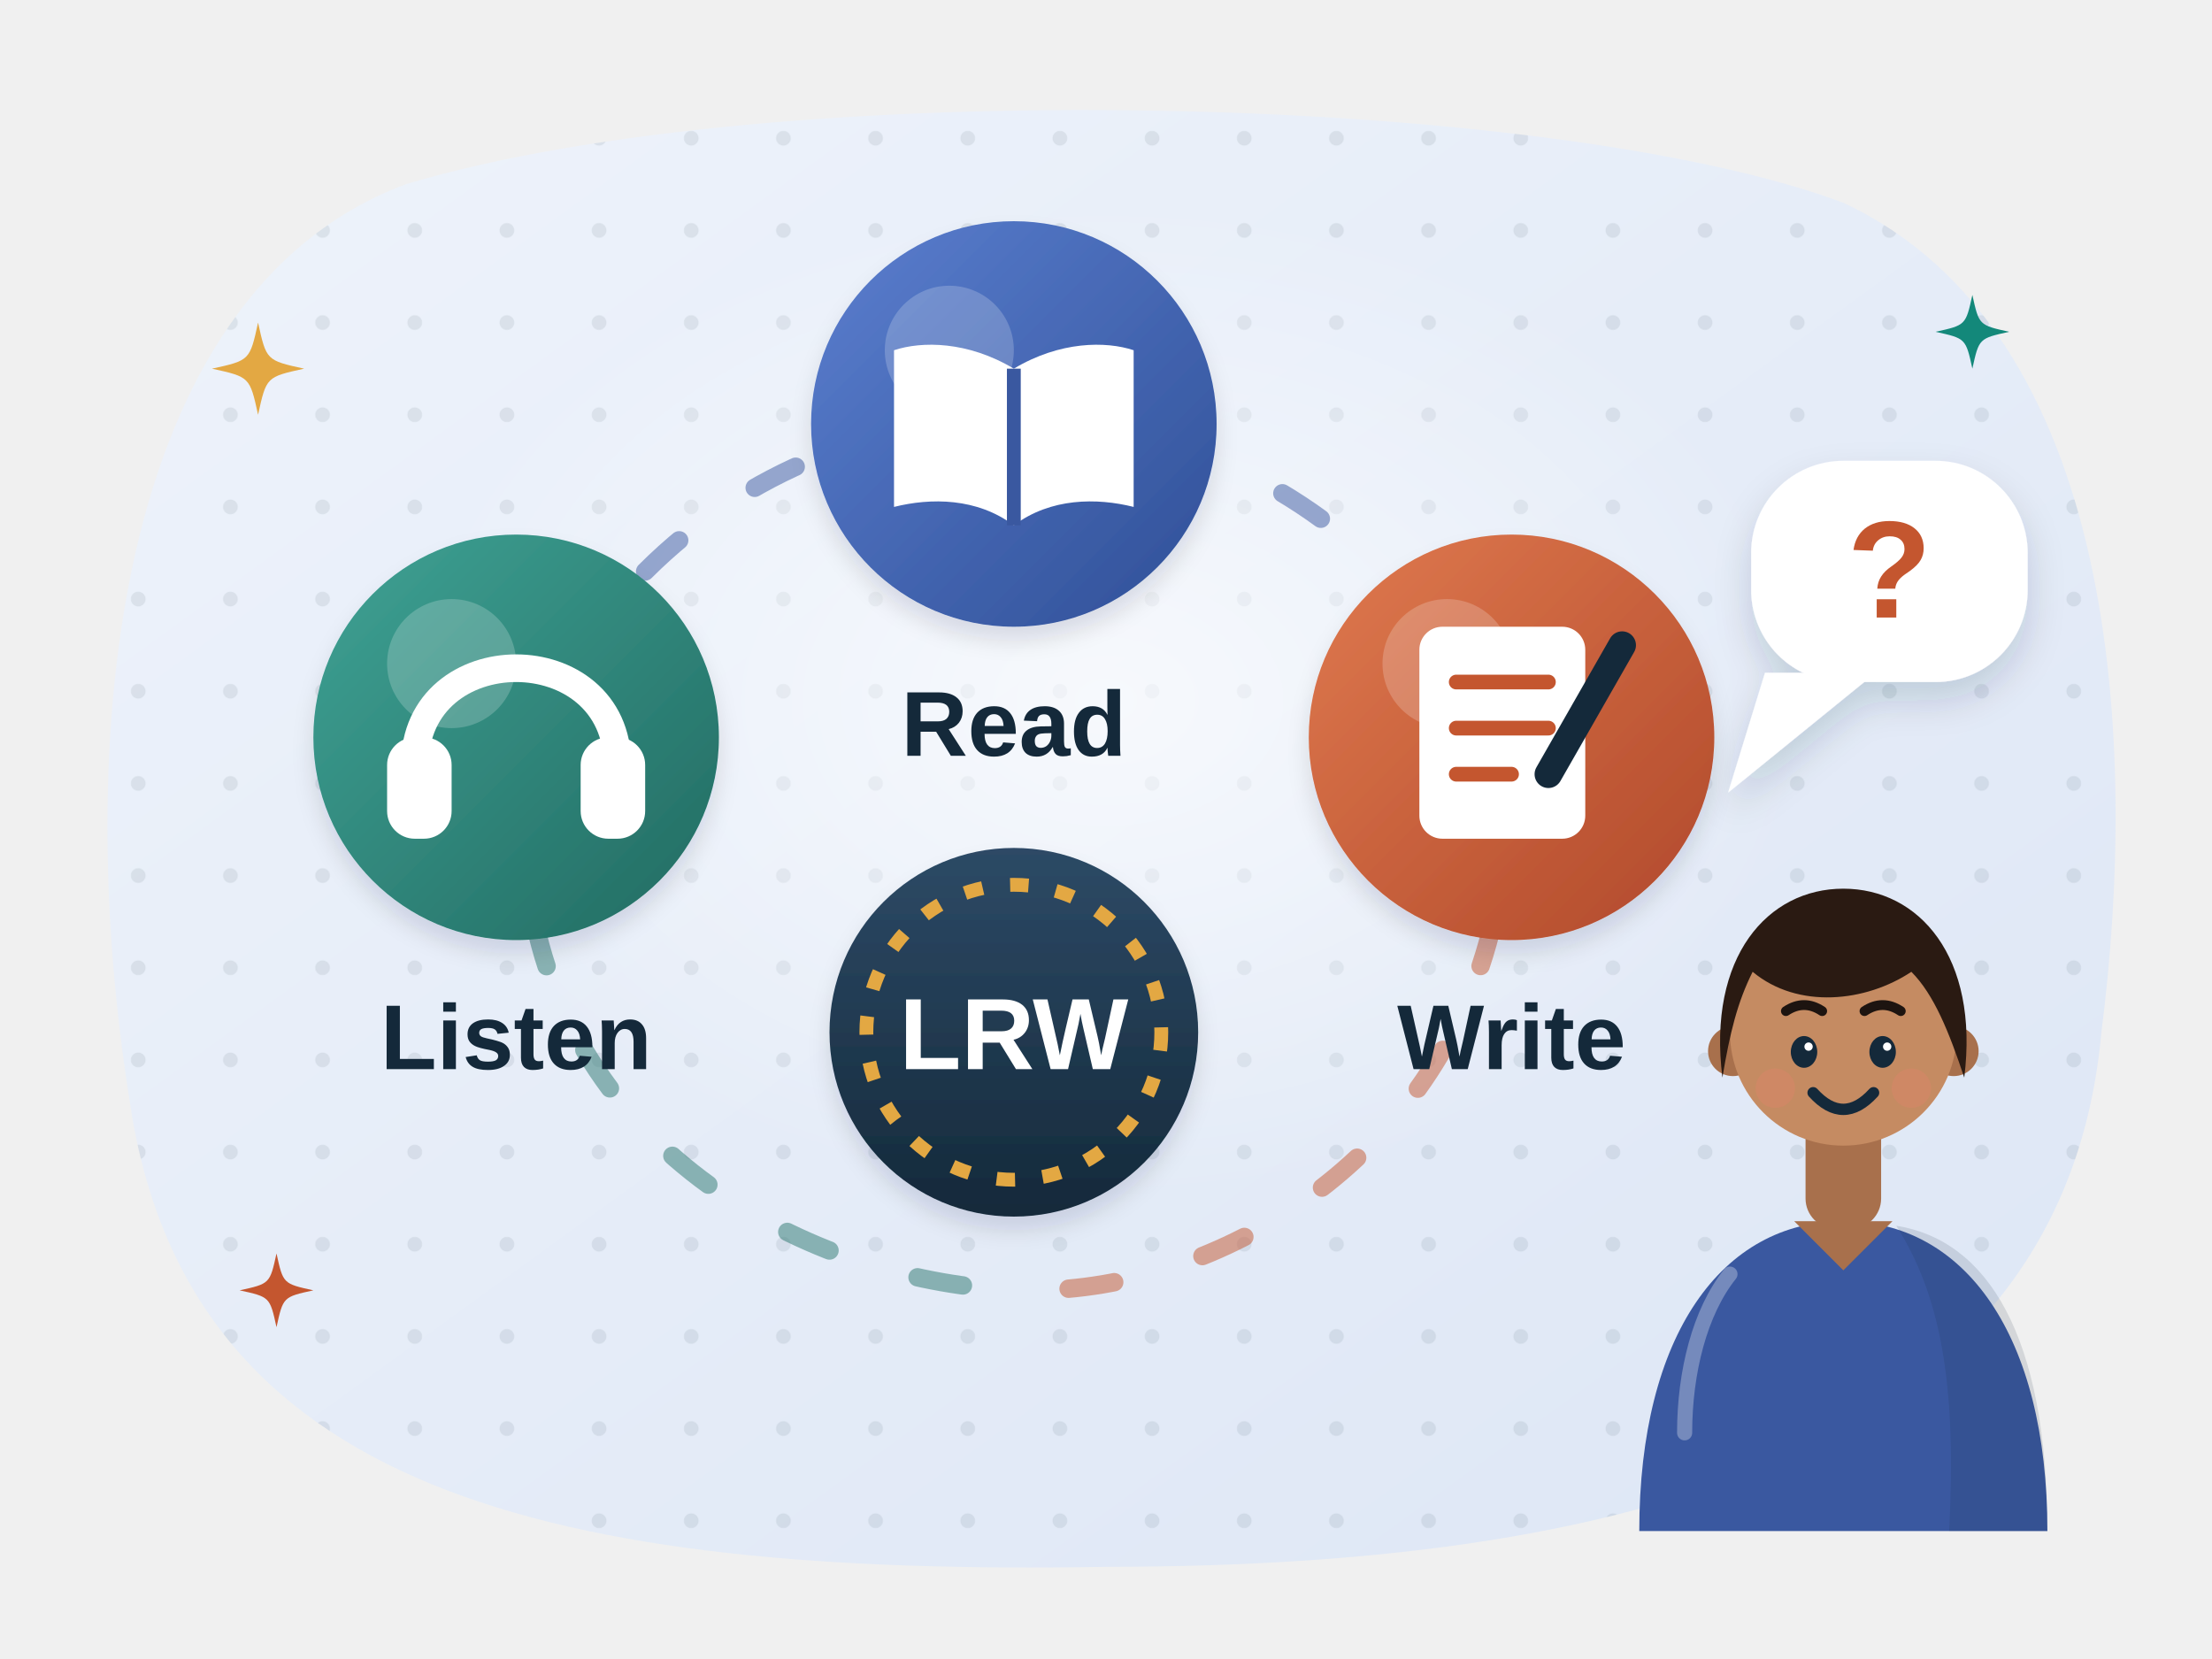
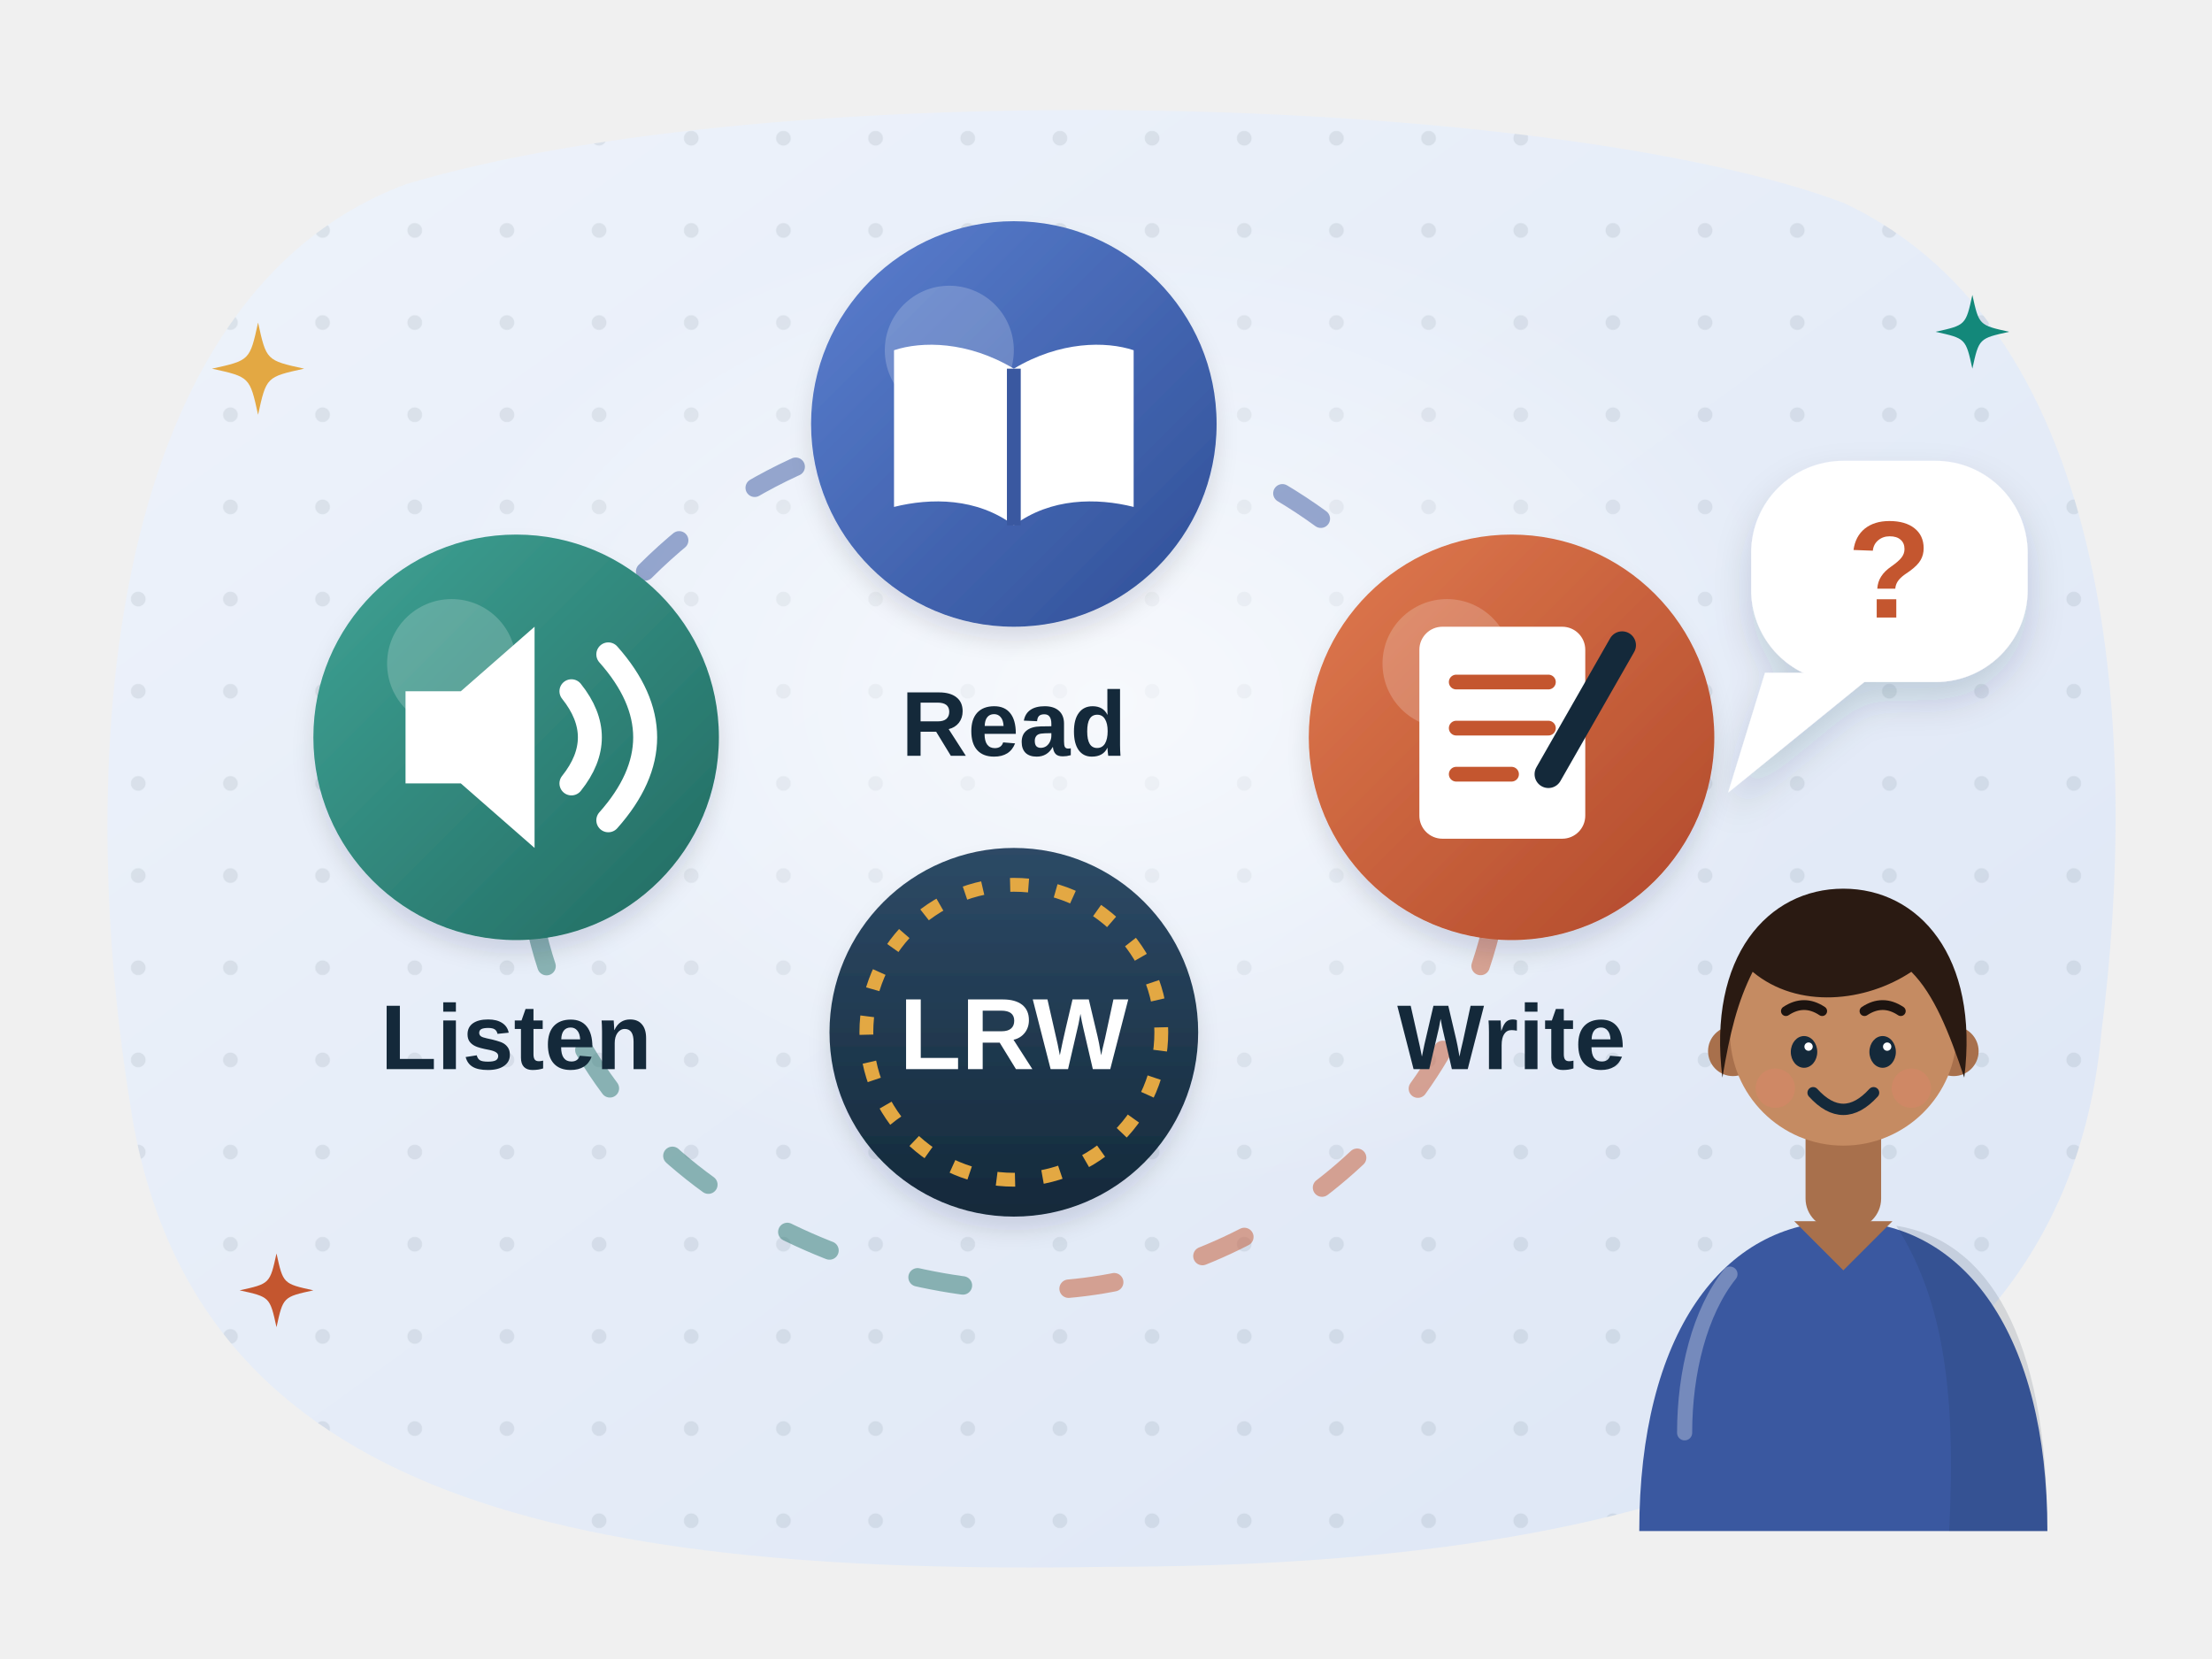
<svg xmlns="http://www.w3.org/2000/svg" viewBox="0 0 240 180" fill="none" role="img" aria-label="Three glowing badges for Listen, Read and Write circle around an LRW badge, linked by moving dotted lines; a student with a question bubble looks on.">
  <style>
.w5v1-fl{animation:w5v1-fl 6s ease-in-out infinite}.w5v1-f2{animation-delay:-2s}.w5v1-f3{animation-delay:-4s}
@keyframes w5v1-fl{50%{transform:translateY(-3px)}}
.w5v1-fs{animation:w5v1-fs 5s ease-in-out infinite}
@keyframes w5v1-fs{50%{transform:translateY(-2px)}}
.w5v1-tw{animation:w5v1-tw 3.2s ease-in-out infinite;transform-box:fill-box;transform-origin:center}.w5v1-t2{animation-delay:-1.1s}.w5v1-t3{animation-delay:-2.2s}
@keyframes w5v1-tw{0%,100%{opacity:.3;transform:scale(.6)}50%{opacity:1;transform:scale(1)}}
.w5v1-bl{animation:w5v1-bl 4.8s infinite;transform-box:fill-box;transform-origin:center}
@keyframes w5v1-bl{0%,93%,100%{transform:scaleY(1)}96%{transform:scaleY(.1)}}
.w5v1-pu{animation:w5v1-pu 3s ease-in-out infinite;transform-box:fill-box;transform-origin:center}.w5v1-p2{animation-delay:-1s}.w5v1-p3{animation-delay:-2s}
@keyframes w5v1-pu{50%{transform:scale(1.08)}}
.w5v1-ring{animation:w5v1-ring 3.6s ease-out infinite;transform-box:fill-box;transform-origin:center}.w5v1-r2{animation-delay:-1.2s}.w5v1-r3{animation-delay:-2.4s}
@keyframes w5v1-ring{0%{opacity:0;transform:scale(.85)}30%{opacity:.9}100%{opacity:0;transform:scale(1.15)}}
.w5v1-flow{stroke-dasharray:5 10;animation:w5v1-flow 1.4s linear infinite}
@keyframes w5v1-flow{to{stroke-dashoffset:-30}}
.w5v1-draw{stroke-dasharray:400;stroke-dashoffset:400;animation:w5v1-draw 5s ease-in-out infinite}
@keyframes w5v1-draw{0%{stroke-dashoffset:400}45%,80%{stroke-dashoffset:0}100%{stroke-dashoffset:0;opacity:0}}
.w5v1-bar{animation:w5v1-bar 1.1s ease-in-out infinite;transform-box:fill-box;transform-origin:center}
@keyframes w5v1-bar{50%{transform:scaleY(.4)}}
.w5v1-spin{animation:w5v1-spin 12s linear infinite;transform-box:fill-box;transform-origin:50% 100%}
@keyframes w5v1-spin{to{transform:rotate(360deg)}}
.w5v1-sw{animation:w5v1-sw 5s ease-in-out infinite;transform-box:fill-box;transform-origin:50% 100%}
@keyframes w5v1-sw{0%,100%{transform:rotate(-3deg)}50%{transform:rotate(3deg)}}
.w5v1-pop{animation:w5v1-pop 4s ease-in-out infinite;transform-box:fill-box;transform-origin:center}.w5v1-o2{animation-delay:-1.3s}.w5v1-o3{animation-delay:-2.6s}
@keyframes w5v1-pop{0%,20%{transform:scale(0);opacity:0}30%,85%{transform:scale(1);opacity:1}100%{transform:scale(1);opacity:0}}

@media (prefers-reduced-motion: reduce){*{animation:none!important}}
</style>
  <defs>
    <filter id="w5v1-sh" x="-25%" y="-25%" width="150%" height="170%">
      <feDropShadow dx="0" dy="3" stdDeviation="3" flood-color="#14293a" flood-opacity=".14" />
      <feDropShadow dx="0" dy="1.5" stdDeviation="1.2" flood-color="#14293a" flood-opacity=".12" />
    </filter>
    <filter id="w5v1-sh2" x="-30%" y="-30%" width="160%" height="170%">
      <feDropShadow dx="0" dy="2" stdDeviation="2" flood-color="#14293a" flood-opacity=".16" />
    </filter>
    <filter id="w5v1-blur" x="-50%" y="-50%" width="200%" height="200%">
      <feGaussianBlur stdDeviation="4" />
    </filter>
    <pattern id="w5v1-dots" width="10" height="10" patternUnits="userSpaceOnUse">
      <circle cx="5" cy="5" r="0.8" fill="#14293a" fill-opacity=".08" />
    </pattern>
    <radialGradient id="w5v1-glow" cx=".5" cy=".5" r=".5">
      <stop offset="0" stop-color="#fff" stop-opacity=".95" />
      <stop offset="1" stop-color="#fff" stop-opacity="0" />
    </radialGradient>
    <linearGradient id="w5v1-paper" x1="0" y1="0" x2="0" y2="1">
      <stop offset="0" stop-color="#ffffff" />
      <stop offset="1" stop-color="#f6f0e3" />
    </linearGradient>
    <linearGradient id="w5v1-gold" x1="0" y1="0" x2="0" y2="1">
      <stop offset="0" stop-color="#f3c867" />
      <stop offset="1" stop-color="#d9962b" />
    </linearGradient>
    <linearGradient id="w5v1-navy" x1="0" y1="0" x2="0" y2="1">
      <stop offset="0" stop-color="#2d4a66" />
      <stop offset="1" stop-color="#14293a" />
    </linearGradient>
    <linearGradient id="w5v1-blue" x1="0" y1="0" x2="1" y2="1">
      <stop offset="0" stop-color="#5b7fd0" />
      <stop offset="1" stop-color="#2f4f96" />
    </linearGradient>
    <linearGradient id="w5v1-teal" x1="0" y1="0" x2="1" y2="1">
      <stop offset="0" stop-color="#3fa395" />
      <stop offset="1" stop-color="#226a61" />
    </linearGradient>
    <linearGradient id="w5v1-clay" x1="0" y1="0" x2="1" y2="1">
      <stop offset="0" stop-color="#e07a4f" />
      <stop offset="1" stop-color="#b0482a" />
    </linearGradient>
    <linearGradient id="w5v1-plum" x1="0" y1="0" x2="1" y2="1">
      <stop offset="0" stop-color="#9d6bb0" />
      <stop offset="1" stop-color="#6a3d7c" />
    </linearGradient>
    <linearGradient id="w5v1-wood" x1="0" y1="0" x2="0" y2="1">
      <stop offset="0" stop-color="#e9c99b" />
      <stop offset="1" stop-color="#cfa46d" />
    </linearGradient>
    <linearGradient id="w5v1-water" x1="0" y1="0" x2="0" y2="1">
      <stop offset="0" stop-color="#bfe3f5" />
      <stop offset="1" stop-color="#7cc0e3" />
    </linearGradient>
  </defs>
  <defs>
    <linearGradient id="w5v1-bg" x1="0" y1="0" x2="1" y2="1">
      <stop offset="0" stop-color="#eef3fb" />
      <stop offset="1" stop-color="#dde6f5" />
    </linearGradient>
  </defs>
  <path d="M44 20C84 8 168 10 200 22C230 36 232 81 228 112C224 156 180 170 120 170C60 171 20 162 14 119C8 81 12 32 44 20z" fill="url(#w5v1-bg)" />
  <path d="M44 20C84 8 168 10 200 22C230 36 232 81 228 112C224 156 180 170 120 170C60 171 20 162 14 119C8 81 12 32 44 20z" fill="url(#w5v1-dots)" />
  <ellipse cx="120" cy="76" rx="77" ry="54" fill="url(#w5v1-glow)" opacity=".7" />
  <path class="w5v1-flow" d="M70 62C92 40 128 40 150 62" stroke="#3a58a0" stroke-width="2" stroke-linecap="round" stroke-opacity=".5" />
  <path class="w5v1-flow" d="M58 100C64 128 92 140 112 140" stroke="#2b776e" stroke-width="2" stroke-linecap="round" stroke-opacity=".5" />
  <path class="w5v1-flow" d="M162 100C156 126 132 140 112 140" stroke="#c4562f" stroke-width="2" stroke-linecap="round" stroke-opacity=".5" />
  <g class="w5v1-fs ">
    <g filter="url(#w5v1-sh)">
      <circle cx="56" cy="80" r="22" fill="url(#w5v1-teal)" />
    </g>
    <circle cx="49" cy="72" r="7" fill="#fff" fill-opacity=".2" />
-     <path d="M45 83C45 69 67 69 67 83" stroke="#fff" stroke-width="3" stroke-linecap="round" />
-     <rect x="42" y="80" width="7" height="11" rx="3" fill="#fff" />
-     <rect x="63" y="80" width="7" height="11" rx="3" fill="#fff" />
+     <path d="M44 75h6l8-7v24l-8-7h-6z" fill="#fff" />
+     <path d="M62 75q4 5 0 10M66 71q8 9 0 18" stroke="#fff" stroke-width="2.6" stroke-linecap="round" />
    <text x="56" y="116" text-anchor="middle" font-family="Manrope, Arial, sans-serif" font-size="10" font-weight="800" fill="#14293a">Listen</text>
  </g>
  <g class="w5v1-fs w5v1-f2">
    <g filter="url(#w5v1-sh)">
      <circle cx="110" cy="46" r="22" fill="url(#w5v1-blue)" />
    </g>
    <circle cx="103" cy="38" r="7" fill="#fff" fill-opacity=".2" />
    <path d="M110 40C105 37 100 37 97 38V55C101 54 106 54 110 57C114 54 119 54 123 55V38C120 37 115 37 110 40z" fill="#fff" />
    <path d="M110 40V57" stroke="#3a58a0" stroke-width="1.5" />
    <text x="110" y="82" text-anchor="middle" font-family="Manrope, Arial, sans-serif" font-size="10" font-weight="800" fill="#14293a">Read</text>
  </g>
  <g class="w5v1-fs w5v1-f3">
    <g filter="url(#w5v1-sh)">
      <circle cx="164" cy="80" r="22" fill="url(#w5v1-clay)" />
    </g>
    <circle cx="157" cy="72" r="7" fill="#fff" fill-opacity=".2" />
    <rect x="154" y="68" width="18" height="23" rx="2.5" fill="#fff" />
    <path d="M158 74h10M158 79h10M158 84h6" stroke="#c4562f" stroke-width="1.6" stroke-linecap="round" />
    <path d="M176 70l-8 14" stroke="#14293a" stroke-width="3" stroke-linecap="round" />
    <text x="164" y="116" text-anchor="middle" font-family="Manrope, Arial, sans-serif" font-size="10" font-weight="800" fill="#14293a">Write</text>
  </g>
  <g class="w5v1-pu">
    <g filter="url(#w5v1-sh)">
      <circle cx="110" cy="112" r="20" fill="url(#w5v1-navy)" />
    </g>
    <circle cx="110" cy="112" r="16" stroke="#e3a843" stroke-width="1.5" stroke-dasharray="2 3" />
    <text x="110" y="116" text-anchor="middle" font-family="Manrope, Arial, sans-serif" font-size="11" font-weight="900" fill="#fff">LRW</text>
  </g>
  <g transform="translate(200 112) scale(0.82)">
    <path d="M-27 66C-27 40-16 25 0 25C16 25 27 40 27 66z" fill="#3a58a0" />
    <path d="M7 25.6C19 27.5 27 40 27 66H14C15 47 13 35 7 25.6z" fill="#14293a" opacity=".13" />
    <path d="M-15 32C-19 37-21 45-21 53" stroke="#fff" stroke-opacity=".3" stroke-width="2" stroke-linecap="round" />
    <rect x="-5" y="9" width="10" height="17" rx="4" fill="#a8704c" />
    <path d="M-6.5 25L0 31.5L6.5 25z" fill="#a8704c" />
    <circle cx="-14.6" cy="2.5" r="3.3" fill="#a8704c" />
    <circle cx="14.6" cy="2.5" r="3.3" fill="#a8704c" />
    <circle r="15" fill="#c58b62" />
    <path d="M-16 6C-18-10-10-19 0-19C10-19 18-10 16 6C14 0 12-5 9-8C3-4-6-3-12-8C-14-4-15 0-16 6z" fill="#2a1a12" />
    <g class="w5v1-bl">
      <ellipse cx="-5.2" cy="2.6" rx="1.75" ry="2.1" fill="#14293a" />
      <ellipse cx="5.2" cy="2.6" rx="1.75" ry="2.1" fill="#14293a" />
      <circle cx="-4.6" cy="1.9" r=".55" fill="#fff" />
      <circle cx="5.8" cy="1.9" r=".55" fill="#fff" />
    </g>
    <path d="M-7.6-2.8q2.4-1.6 4.8 0M2.8-2.8q2.4-1.6 4.8 0" stroke="#1d1410" stroke-width="1.3" stroke-linecap="round" />
    <circle cx="-9" cy="7.4" r="2.6" fill="#e8806b" opacity=".3" />
    <circle cx="9" cy="7.4" r="2.6" fill="#e8806b" opacity=".3" />
    <path d="M-4 8q4 4.4 8 0" stroke="#14293a" stroke-width="1.5" stroke-linecap="round" />
  </g>
  <g class="w5v1-fl">
    <g filter="url(#w5v1-sh2)">
      <rect x="190" y="50" width="30" height="24" rx="10.0" fill="#fff" />
      <path d="M191.5 73L187.5 86L203.5 73z" fill="#fff" />
    </g>
    <text x="205" y="67" text-anchor="middle" font-family="Manrope, Arial, sans-serif" font-size="15" font-weight="900" fill="#c4562f">?</text>
  </g>
  <path class="w5v1-tw " d="M28 35C28.9 39.1 28.9 39.1 33 40C28.9 40.9 28.9 40.9 28 45C27.1 40.9 27.1 40.9 23 40C27.1 39.1 27.1 39.1 28 35z" fill="#e3a843" />
  <path class="w5v1-tw w5v1-t2" d="M214 32C214.72 35.28 214.72 35.28 218 36C214.72 36.72 214.72 36.72 214 40C213.28 36.72 213.28 36.72 210 36C213.28 35.28 213.28 35.28 214 32z" fill="#13887a" />
  <path class="w5v1-tw w5v1-t3" d="M30 136C30.72 139.28 30.72 139.28 34 140C30.72 140.72 30.72 140.72 30 144C29.28 140.72 29.28 140.72 26 140C29.28 139.28 29.28 139.28 30 136z" fill="#c4562f" />
</svg>
